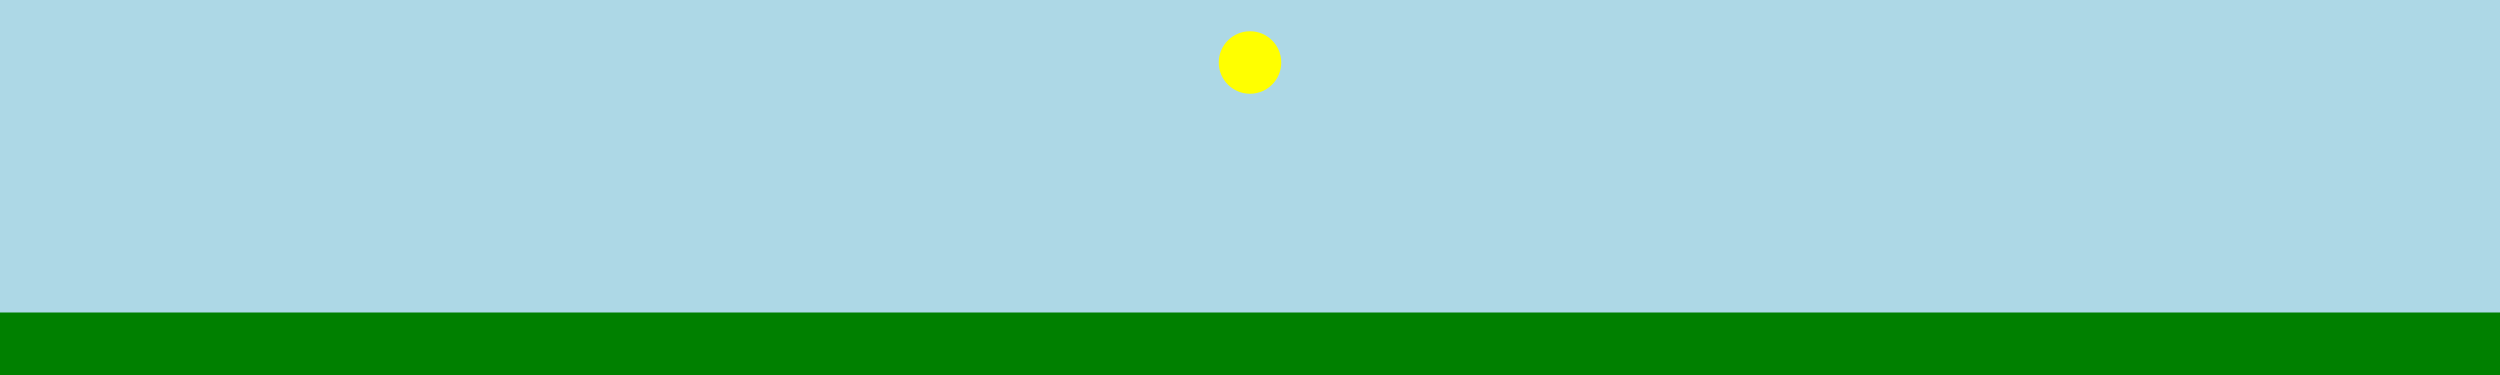
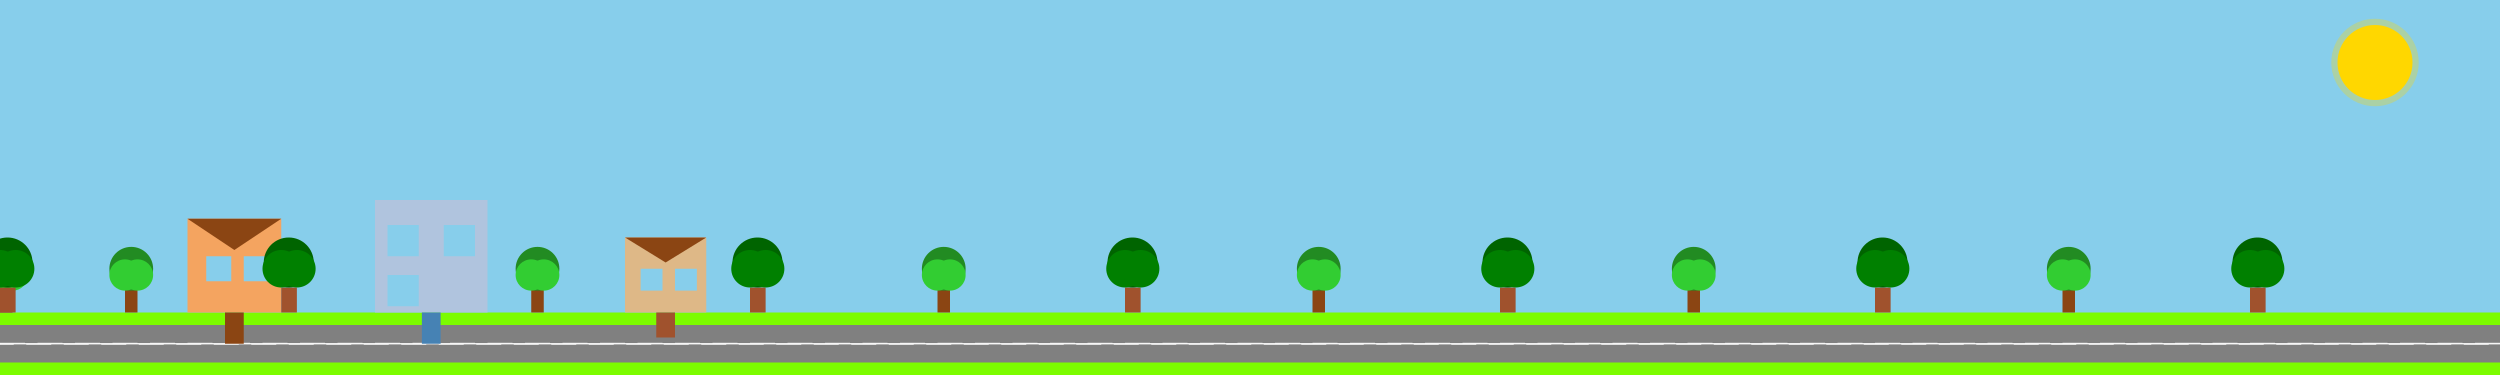
<svg xmlns="http://www.w3.org/2000/svg" viewBox="0 0 4000 600">
-   <rect width="4000" height="600" fill="lightblue" />
-   <rect y="500" width="4000" height="100" fill="green" />
-   <circle cx="2000" cy="100" r="50" fill="yellow" />
+   <rect width="4000" height="600" fill="#87CEEB" />
+   <circle cx="3800" cy="100" r="60" fill="#FFD700" />
+   <circle cx="3800" cy="100" r="70" fill="#FFD700" opacity="0.3" />
+   <rect y="500" width="4000" height="100" fill="#7CFC00" />
+   <rect y="520" width="4000" height="60" fill="#808080" />
+   <rect y="549" width="4000" height="2" fill="#FFFFFF" stroke="#FFFFFF" stroke-dasharray="40 20" />
+   <g transform="translate(300, 350)">
+     <rect width="150" height="150" fill="#F4A460" />
+     <polygon points="0,0 75,50 150,0" fill="#8B4513" />
+     <rect x="30" y="60" width="40" height="40" fill="#87CEEB" />
+     <rect x="90" y="60" width="40" height="40" fill="#87CEEB" />
+     <rect x="60" y="150" width="30" height="50" fill="#8B4513" />
+   </g>
+   <g transform="translate(600, 320)">
+     <rect width="180" height="180" fill="#B0C4DE" />
+     <rect x="20" y="40" width="50" height="50" fill="#87CEEB" />
+     <rect x="110" y="40" width="50" height="50" fill="#87CEEB" />
+     <rect x="20" y="120" width="50" height="50" fill="#87CEEB" />
+     <rect x="75" y="180" width="30" height="50" fill="#4682B4" />
+   </g>
+   <g transform="translate(1000, 380)">
+     <rect width="130" height="120" fill="#DEB887" />
+     <polygon points="0,0 65,40 130,0" fill="#8B4513" />
+     <rect x="25" y="50" width="35" height="35" fill="#87CEEB" />
+     <rect x="80" y="50" width="35" height="35" fill="#87CEEB" />
+     <rect x="50" y="120" width="30" height="40" fill="#A0522D" />
+   </g>
+   <g id="tree1">
+     <rect x="0" y="450" width="20" height="50" fill="#8B4513" />
+     <circle cx="10" cy="430" r="35" fill="#228B22" />
+     <circle cx="0" cy="440" r="25" fill="#32CD32" />
+     <circle cx="20" cy="440" r="25" fill="#32CD32" />
+   </g>
+   <g id="tree2">
+     <rect x="0" y="460" width="25" height="40" fill="#A0522D" />
+     <circle cx="12" cy="420" r="40" fill="#006400" />
+     <circle cx="0" cy="430" r="30" fill="#008000" />
+     <circle cx="25" cy="430" r="30" fill="#008000" />
+   </g>
+   <use href="#tree1" x="200" y="0" />
+   <use href="#tree2" x="450" y="0" />
+   <use href="#tree1" x="850" y="0" />
+   <use href="#tree2" x="1200" y="0" />
+   <use href="#tree1" x="1500" y="0" />
+   <use href="#tree2" x="1800" y="0" />
+   <use href="#tree1" x="2100" y="0" />
+   <use href="#tree2" x="2400" y="0" />
+   <use href="#tree1" x="2700" y="0" />
+   <use href="#tree2" x="3000" y="0" />
+   <use href="#tree1" x="3300" y="0" />
+   <use href="#tree2" x="3600" y="0" />
</svg>
